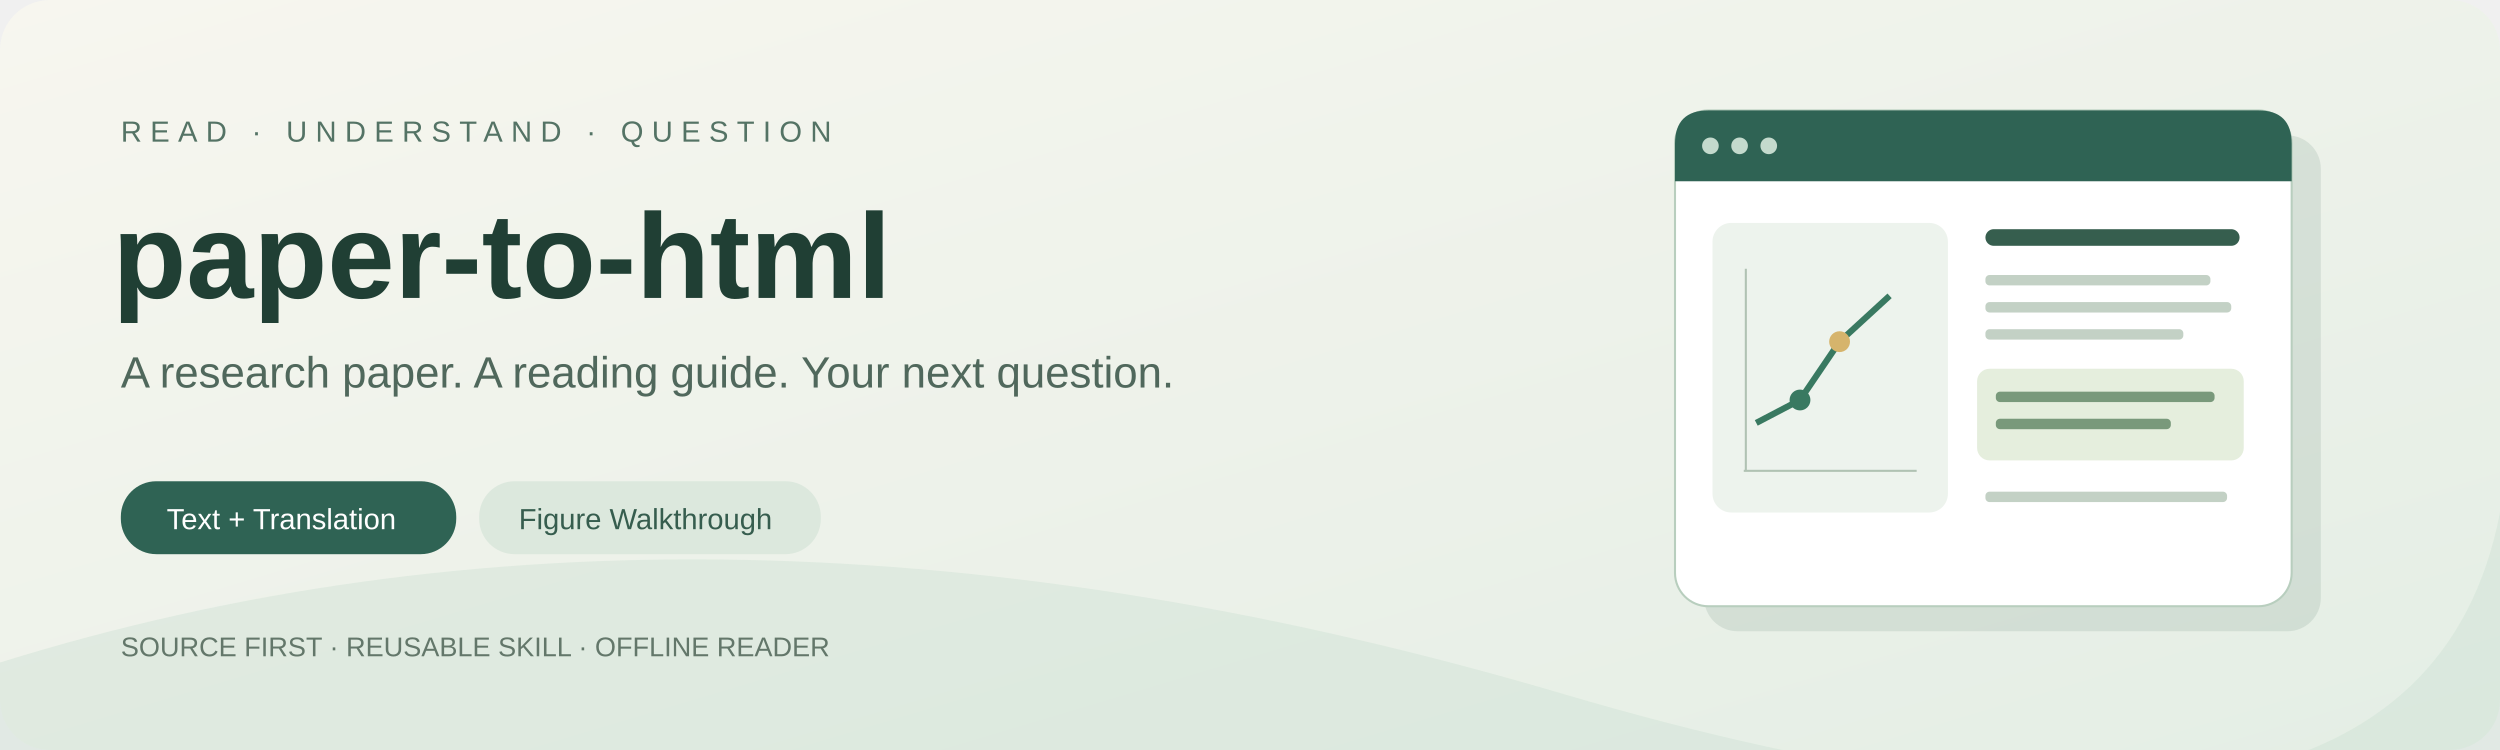
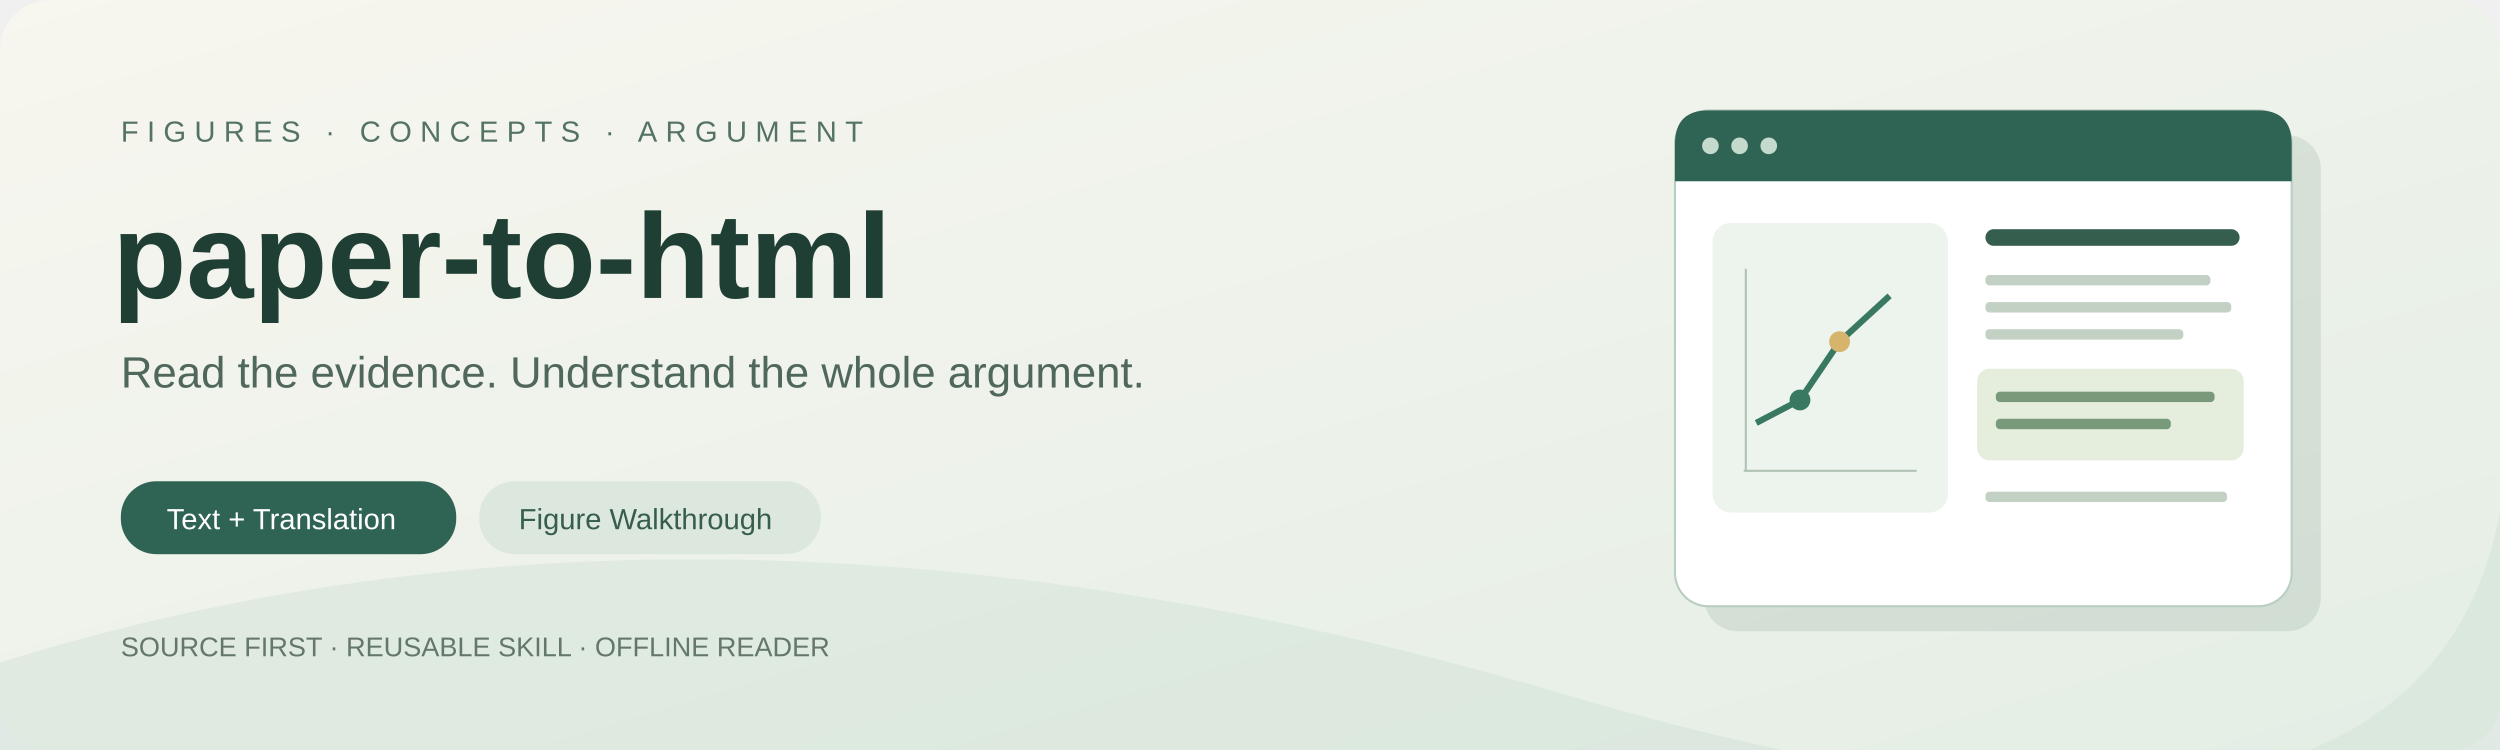
<svg xmlns="http://www.w3.org/2000/svg" width="1200" height="360" viewBox="0 0 1200 360">
  <defs>
    <linearGradient id="bg" x2="1" y2="1">
      <stop stop-color="#f7f6ef" />
      <stop offset="1" stop-color="#e4eee5" />
    </linearGradient>
  </defs>
  <rect width="1200" height="360" rx="24" fill="url(#bg)" />
  <path d="M0 318Q340 212 750 333T1200 246V360H0Z" fill="#cadfd1" opacity=".4" />
  <g font-family="Arial,sans-serif">
-     <text x="58" y="68" font-size="14" letter-spacing="4" fill="#547365">READ · UNDERSTAND · QUESTION</text>
+     <text x="58" y="68" font-size="14" letter-spacing="4" fill="#547365">FIGURES · CONCEPTS · ARGUMENT</text>
    <text x="54" y="143" font-size="58" font-weight="700" fill="#203f34">paper-to-html</text>
-     <text x="58" y="186" font-size="21" fill="#50685c">A research paper. A reading guide. Your next question.</text>
+     <text x="58" y="186" font-size="21" fill="#50685c">Read the evidence. Understand the whole argument.</text>
    <rect x="58" y="231" width="161" height="35" rx="17" fill="#2f6354" />
    <text x="80" y="254" font-size="14" fill="#fff">Text + Translation</text>
    <rect x="230" y="231" width="164" height="35" rx="17" fill="#dce8dd" />
    <text x="249" y="254" font-size="14" fill="#365d4e">Figure Walkthrough</text>
    <text x="58" y="315" font-size="13" fill="#63776a">SOURCE FIRST · REUSABLE SKILL · OFFLINE READER</text>
  </g>
  <g transform="translate(804 53)">
    <rect x="14" y="12" width="296" height="238" rx="16" fill="#345d4d" opacity=".12" />
    <rect width="296" height="238" rx="16" fill="#fff" stroke="#b8cebe" />
    <path d="M16 0H280Q296 0 296 16V34H0V16Q0 0 16 0" fill="#2f6354" />
    <g fill="#c4dacd">
      <circle cx="17" cy="17" r="4" />
      <circle cx="31" cy="17" r="4" />
      <circle cx="45" cy="17" r="4" />
    </g>
    <rect x="18" y="54" width="113" height="139" rx="9" fill="#edf3ed" />
    <path d="M33 173H116M34 173V76" stroke="#b0c2b3" fill="none" />
    <path d="M39 150L60 139L79 111L103 89" stroke="#397961" stroke-width="3" fill="none" />
    <circle cx="60" cy="139" r="5" fill="#397961" />
    <circle cx="79" cy="111" r="5" fill="#d6b46c" />
    <rect x="149" y="57" width="122" height="8" rx="4" fill="#365e4e" />
    <g fill="#c3d1c5">
      <rect x="149" y="79" width="108" height="5" rx="2" />
      <rect x="149" y="92" width="118" height="5" rx="2" />
      <rect x="149" y="105" width="95" height="5" rx="2" />
      <rect x="149" y="183" width="116" height="5" rx="2" />
    </g>
    <rect x="145" y="124" width="128" height="44" rx="6" fill="#e5eedd" />
    <g fill="#79997b">
      <rect x="154" y="135" width="105" height="5" rx="2" />
      <rect x="154" y="148" width="84" height="5" rx="2" />
    </g>
  </g>
</svg>
